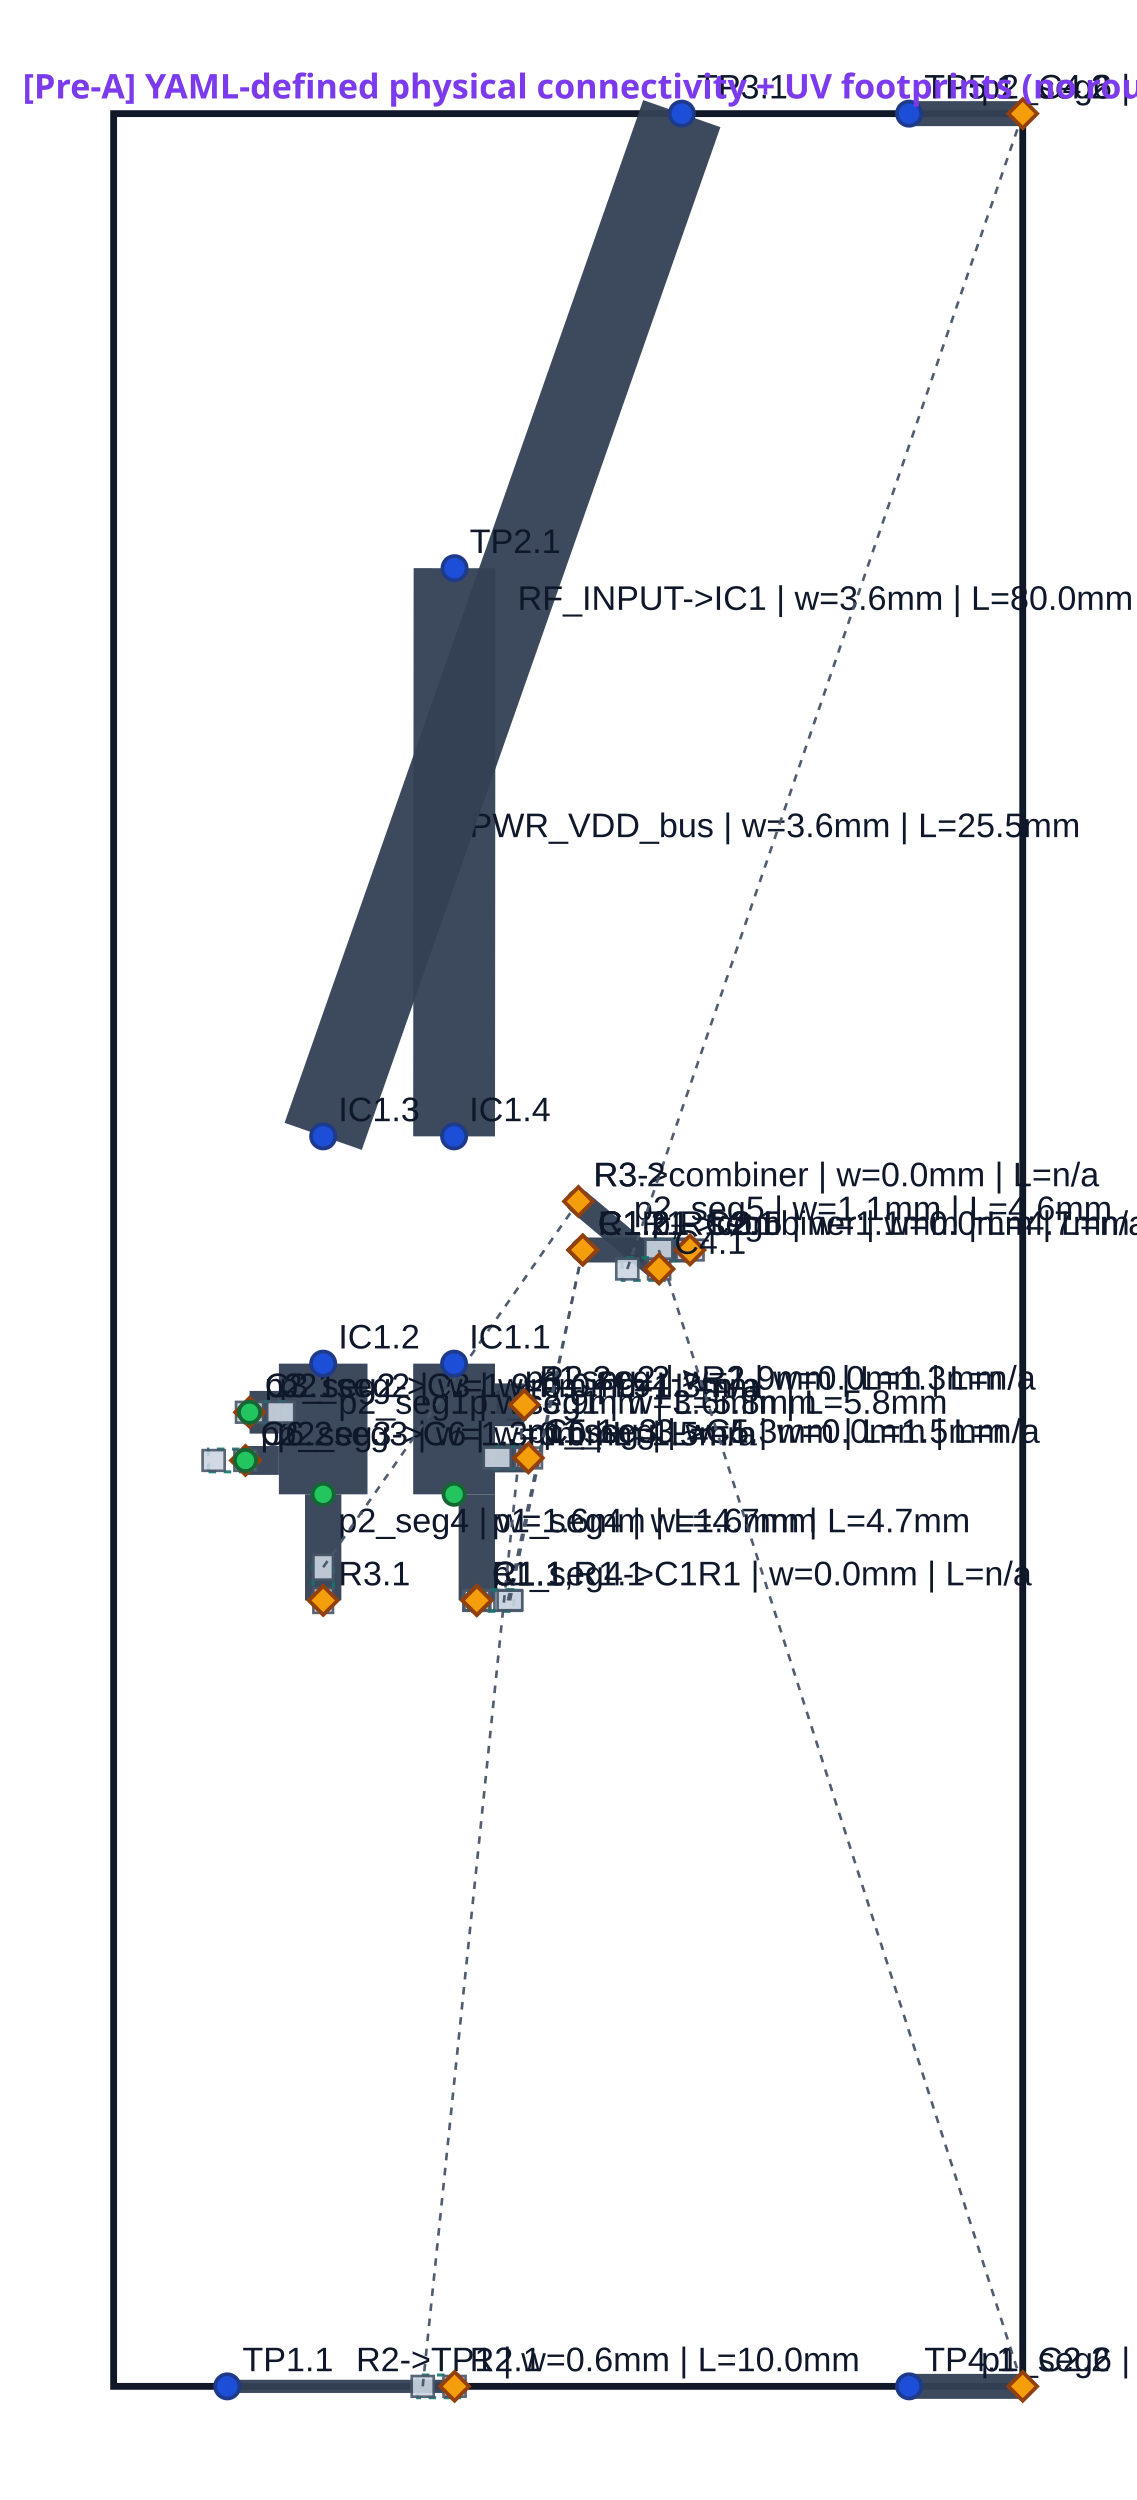
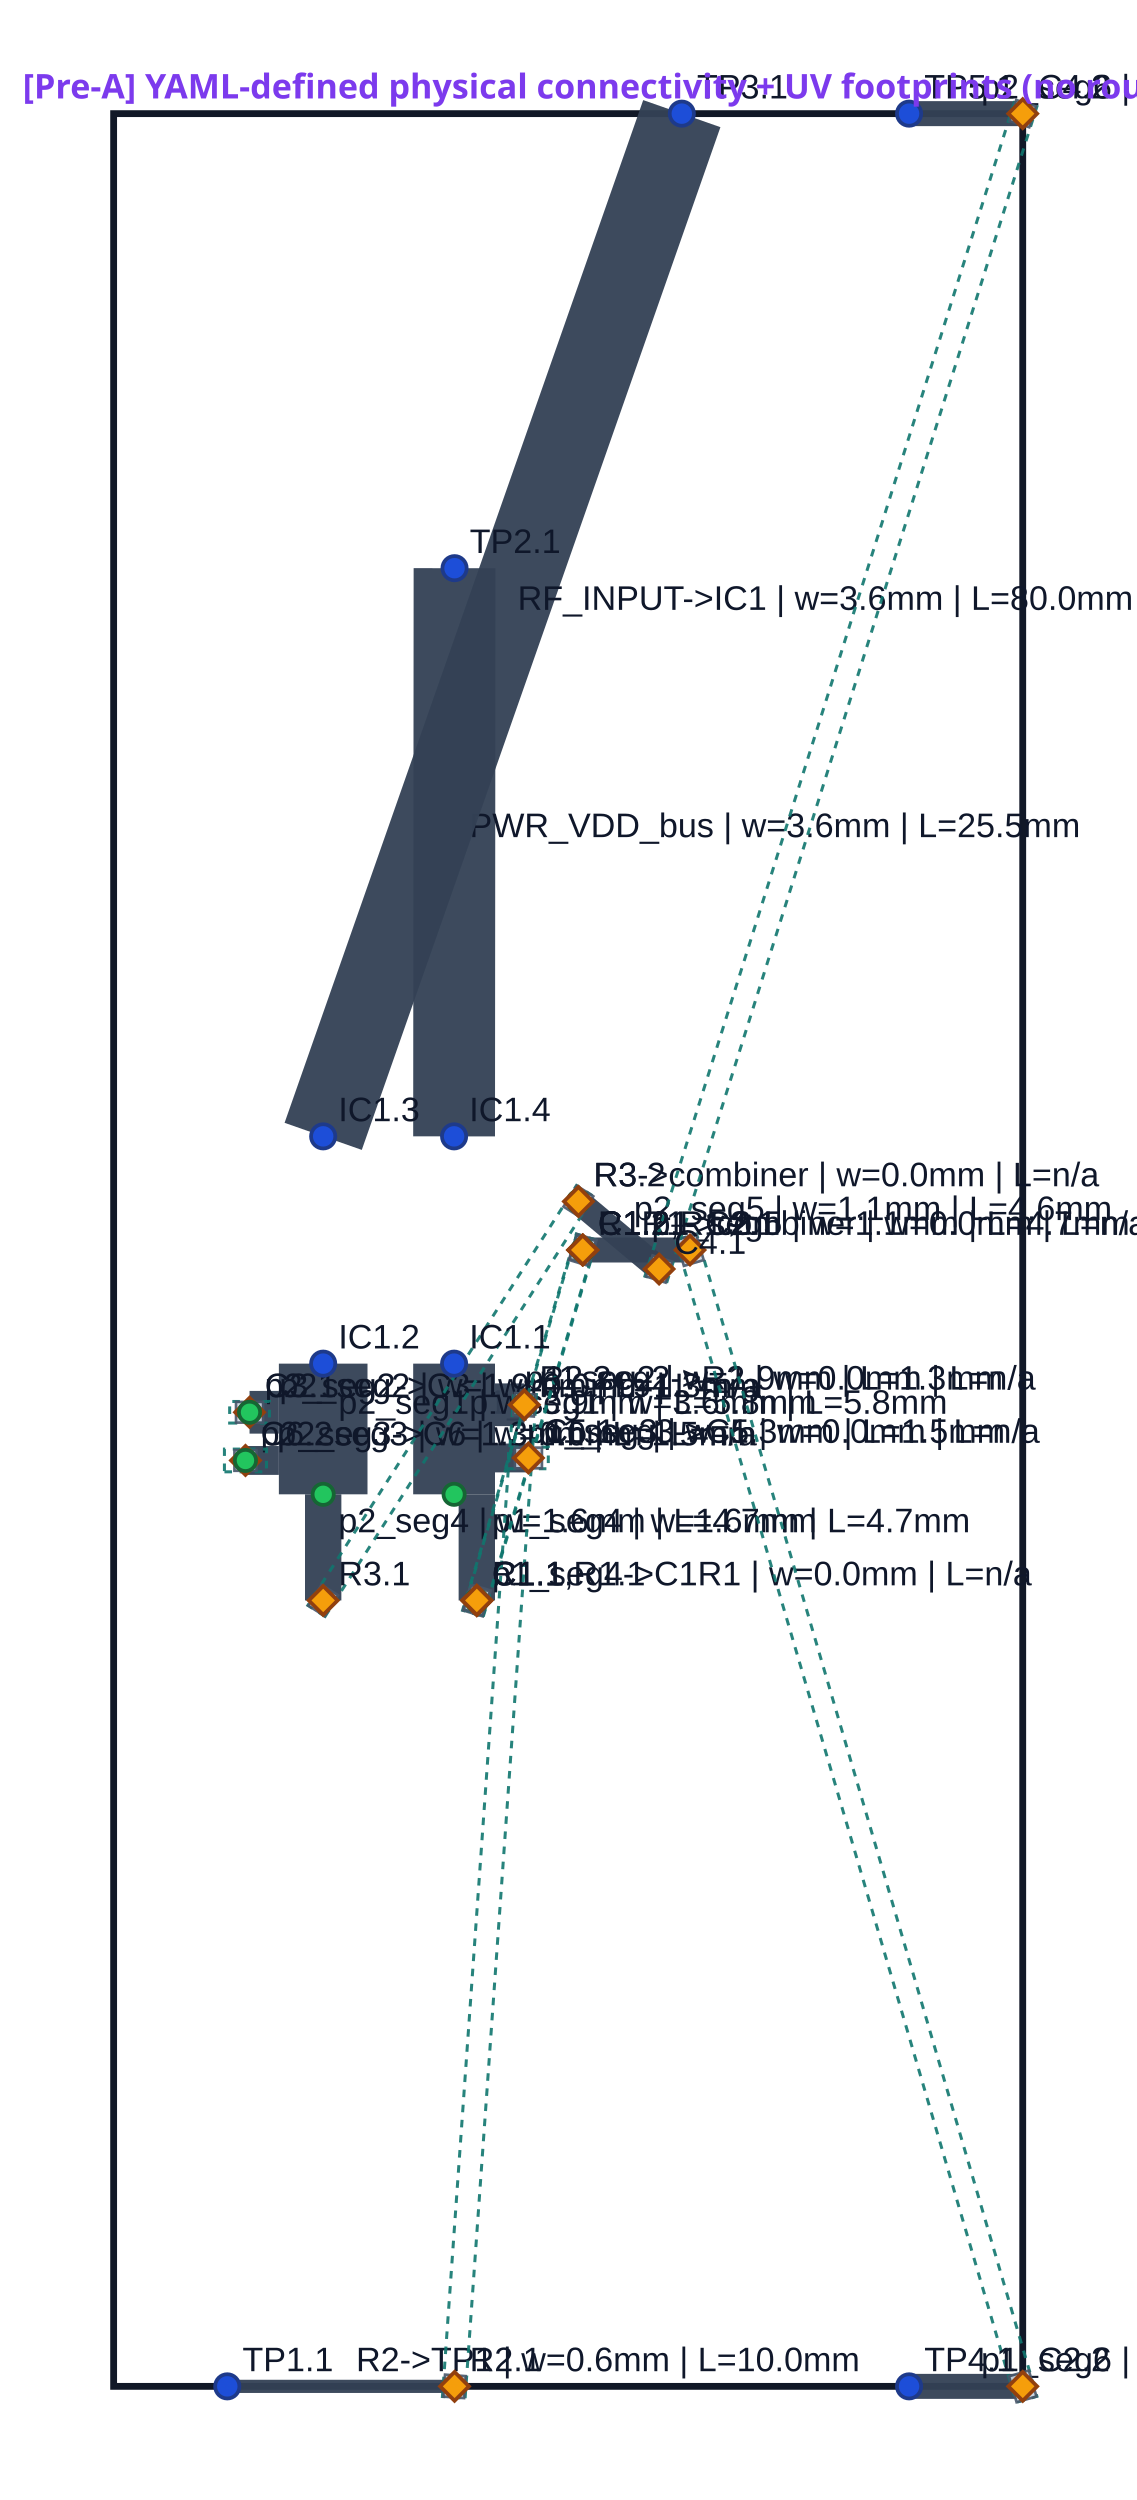
<svg xmlns="http://www.w3.org/2000/svg" width="300.0" height="660.0" viewBox="0 0 300.0 660.0" role="img" aria-label="Pre-A connectivity">
  <style>.prea-board{fill:none;stroke:#111827;stroke-width:1.8;}.prea-fixed-point{fill:#1d4ed8;stroke:#1e3a8a;stroke-width:1;}.prea-node{fill:#22c55e;stroke:#166534;stroke-width:1;}.prea-virtual-endpoint{fill:#f59e0b;stroke:#92400e;stroke-width:1;}.prea-rlc-pad{fill:#cbd5e1;stroke:#475569;stroke-width:0.7;opacity:0.9;}.prea-rlc-bbox{fill:none;stroke:#0f766e;stroke-width:0.8;stroke-dasharray:2 2;opacity:0.9;}.prea-assist-link{stroke:#475569;stroke-width:0.7;stroke-dasharray:2 2;opacity:0.95;}.prea-edge{fill:none;stroke-linecap:butt;stroke-linejoin:miter;opacity:0.95;}.prea-label{fill:#0f172a;font-family:Arial,sans-serif;font-size:9px;}</style>
  <rect class="prea-board" x="30.00" y="30.00" width="240.00" height="600.00" />
  <line class="prea-edge" data-edge-id="C1R1_to_combiner" x1="153.84" y1="330.00" x2="153.84" y2="330.00" stroke="#334155" stroke-width="1.20" />
  <text class="prea-label" x="157.84" y="326.00">C1R1-&gt;combiner | w=0.0mm | L=n/a</text>
  <line class="prea-edge" data-edge-id="IC1_pin1_seg1" x1="119.88" y1="360.00" x2="119.88" y2="394.50" stroke="#334155" stroke-width="21.60" />
  <text class="prea-label" x="123.88" y="373.25">p1_seg1 | w=3.6mm | L=5.8mm</text>
  <line class="prea-edge" data-edge-id="IC1_pin1_seg2" x1="130.68" y1="370.86" x2="138.42" y2="370.86" stroke="#334155" stroke-width="11.28" />
  <text class="prea-label" x="138.55" y="366.86">p1_seg2 | w=1.9mm | L=1.3mm</text>
  <line class="prea-edge" data-edge-id="IC1_pin1_seg2_to_R2" x1="138.42" y1="370.86" x2="138.42" y2="370.86" stroke="#334155" stroke-width="1.20" />
  <text class="prea-label" x="142.42" y="366.86">p1_seg2-&gt;R2 | w=0.0mm | L=n/a</text>
  <line class="prea-edge" data-edge-id="IC1_pin1_seg3" x1="130.68" y1="384.90" x2="139.50" y2="384.90" stroke="#334155" stroke-width="7.62" />
  <text class="prea-label" x="139.09" y="380.90">p1_seg3 | w=1.3mm | L=1.5mm</text>
  <line class="prea-edge" data-edge-id="IC1_pin1_seg3_to_C5" x1="139.50" y1="384.90" x2="139.50" y2="384.90" stroke="#334155" stroke-width="1.20" />
  <text class="prea-label" x="143.50" y="380.90">p1_seg3-&gt;C5 | w=0.0mm | L=n/a</text>
  <line class="prea-edge" data-edge-id="IC1_pin1_seg4" x1="125.88" y1="394.50" x2="125.88" y2="422.52" stroke="#334155" stroke-width="9.60" />
  <text class="prea-label" x="129.88" y="404.51">p1_seg4 | w=1.6mm | L=4.7mm</text>
  <line class="prea-edge" data-edge-id="IC1_pin1_seg4_to_C1R1" x1="125.88" y1="422.52" x2="125.88" y2="422.52" stroke="#334155" stroke-width="1.20" />
  <text class="prea-label" x="129.88" y="418.52">p1_seg4-&gt;C1R1 | w=0.0mm | L=n/a</text>
  <line class="prea-edge" data-edge-id="IC1_pin1_seg5" x1="153.84" y1="330.00" x2="182.16" y2="330.00" stroke="#334155" stroke-width="6.60" />
  <text class="prea-label" x="172.00" y="326.00">p1_seg5 | w=1.1mm | L=4.7mm</text>
  <line class="prea-edge" data-edge-id="IC1_pin1_seg6" x1="270.00" y1="630.00" x2="240.00" y2="630.00" stroke="#334155" stroke-width="6.60" />
  <text class="prea-label" x="259.00" y="626.00">p1_seg6 | w=1.1mm | L=20.0mm</text>
  <line class="prea-edge" data-edge-id="IC1_pin2_seg1" x1="85.32" y1="360.00" x2="85.32" y2="394.50" stroke="#334155" stroke-width="23.40" />
  <text class="prea-label" x="89.32" y="373.25">p2_seg1 | w=3.9mm | L=5.8mm</text>
  <line class="prea-edge" data-edge-id="IC1_pin2_seg2" x1="73.62" y1="372.84" x2="65.88" y2="372.84" stroke="#334155" stroke-width="11.28" />
  <text class="prea-label" x="73.75" y="368.84">p2_seg2 | w=1.9mm | L=1.3mm</text>
  <line class="prea-edge" data-edge-id="IC1_pin2_seg2_to_C3" x1="65.88" y1="372.84" x2="65.88" y2="372.84" stroke="#334155" stroke-width="1.20" />
  <text class="prea-label" x="69.88" y="368.84">p2_seg2-&gt;C3 | w=0.0mm | L=n/a</text>
  <line class="prea-edge" data-edge-id="IC1_pin2_seg3" x1="73.62" y1="385.56" x2="64.80" y2="385.56" stroke="#334155" stroke-width="7.62" />
  <text class="prea-label" x="73.21" y="381.56">p2_seg3 | w=1.3mm | L=1.5mm</text>
  <line class="prea-edge" data-edge-id="IC1_pin2_seg3_to_C6" x1="64.80" y1="385.56" x2="64.80" y2="385.56" stroke="#334155" stroke-width="1.20" />
  <text class="prea-label" x="68.80" y="381.56">p2_seg3-&gt;C6 | w=0.0mm | L=n/a</text>
  <line class="prea-edge" data-edge-id="IC1_pin2_seg4" x1="85.32" y1="394.50" x2="85.32" y2="422.52" stroke="#334155" stroke-width="9.60" />
  <text class="prea-label" x="89.32" y="404.51">p2_seg4 | w=1.6mm | L=4.7mm</text>
  <line class="prea-edge" data-edge-id="IC1_pin2_seg5" x1="152.70" y1="317.18" x2="174.00" y2="335.02" stroke="#334155" stroke-width="6.60" />
  <text class="prea-label" x="167.35" y="322.10">p2_seg5 | w=1.1mm | L=4.6mm</text>
  <line class="prea-edge" data-edge-id="IC1_pin2_seg6" x1="270.00" y1="30.00" x2="240.00" y2="30.00" stroke="#334155" stroke-width="6.60" />
  <text class="prea-label" x="259.00" y="26.00">p2_seg6 | w=1.1mm | L=20.0mm</text>
  <line class="prea-edge" data-edge-id="PWR_VDD_bus" x1="120.00" y1="150.00" x2="119.88" y2="300.00" stroke="#334155" stroke-width="21.60" />
  <text class="prea-label" x="123.94" y="221.00">PWR_VDD_bus | w=3.6mm | L=25.5mm</text>
  <line class="prea-edge" data-edge-id="R2_to_TP1" x1="120.00" y1="630.00" x2="60.00" y2="630.00" stroke="#334155" stroke-width="3.48" />
  <text class="prea-label" x="94.00" y="626.00">R2-&gt;TP1 | w=0.6mm | L=10.0mm</text>
  <line class="prea-edge" data-edge-id="R3_to_combiner" x1="152.70" y1="317.18" x2="152.70" y2="317.18" stroke="#334155" stroke-width="1.20" />
  <text class="prea-label" x="156.70" y="313.18">R3-&gt;combiner | w=0.0mm | L=n/a</text>
  <line class="prea-edge" data-edge-id="RF_INPUT_to_IC1" x1="180.00" y1="30.00" x2="85.32" y2="300.00" stroke="#334155" stroke-width="21.60" />
  <text class="prea-label" x="136.66" y="161.00">RF_INPUT-&gt;IC1 | w=3.6mm | L=80.0mm</text>
-   <path class="prea-rlc-bbox" d="M 124.74,425.37 L 135.24,425.37 L 135.24,419.67 L 124.74,419.67 Z" />
-   <polygon class="prea-rlc-pad" points="122.31,425.25 129.45,425.25 129.45,419.79 122.31,419.79" />
-   <polygon class="prea-rlc-pad" points="130.53,425.25 137.67,425.25 137.67,419.79 130.53,419.79" />
-   <path class="prea-rlc-bbox" d="M 124.86,425.22 L 135.66,425.22 L 135.66,419.82 L 124.86,419.82 Z" />
-   <polygon class="prea-rlc-pad" points="122.61,425.10 129.15,425.10 129.15,419.94 122.61,419.94" />
-   <polygon class="prea-rlc-pad" points="131.37,425.10 137.91,425.10 137.91,419.94 131.37,419.94" />
-   <path class="prea-rlc-bbox" d="M 183.30,327.15 L 172.80,327.15 L 172.80,332.85 L 183.30,332.85 Z" />
-   <polygon class="prea-rlc-pad" points="185.73,327.27 178.59,327.27 178.59,332.73 185.73,332.73" />
-   <polygon class="prea-rlc-pad" points="177.51,327.27 170.37,327.27 170.37,332.73 177.51,332.73" />
-   <path class="prea-rlc-bbox" d="M 121.35,627.00 L 110.25,627.00 L 110.25,633.00 L 121.35,633.00 Z" />
-   <polygon class="prea-rlc-pad" points="117.09,632.73 122.91,632.73 122.91,627.27 117.09,627.27" />
-   <polygon class="prea-rlc-pad" points="114.51,627.27 108.69,627.27 108.69,632.73 114.51,632.73" />
-   <path class="prea-rlc-bbox" d="M 64.74,375.69 L 75.24,375.69 L 75.24,369.99 L 64.74,369.99 Z" />
+   <path class="prea-rlc-bbox" d="M 127.58,426.76 L 157.60,327.41 L 152.14,325.76 L 122.12,425.11 Z" />
+   <polygon class="prea-rlc-pad" points="127.46,426.73 129.53,419.89 124.30,418.31 122.23,425.15" />
+   <polygon class="prea-rlc-pad" points="155.42,334.21 157.49,327.37 152.26,325.79 150.19,332.63" />
+   <path class="prea-rlc-bbox" d="M 127.52,426.43 L 157.37,327.65 L 152.20,326.09 L 122.35,424.87 Z" />
+   <polygon class="prea-rlc-pad" points="127.40,426.40 129.30,420.14 124.36,418.64 122.46,424.90" />
+   <polygon class="prea-rlc-pad" points="155.36,333.88 157.26,327.62 152.32,326.12 150.42,332.38" />
+   <path class="prea-rlc-bbox" d="M 178.42,327.37 L 268.27,634.23 L 273.74,632.63 L 183.89,325.77 Z" />
+   <polygon class="prea-rlc-pad" points="178.54,327.34 180.54,334.19 185.78,332.66 183.78,325.81" />
+   <polygon class="prea-rlc-pad" points="266.38,627.34 268.38,634.19 273.62,632.66 271.62,625.81" />
+   <path class="prea-rlc-bbox" d="M 122.79,633.12 L 141.62,368.17 L 135.63,367.74 L 116.80,632.69 Z" />
+   <polygon class="prea-rlc-pad" points="117.48,626.90 117.07,632.71 122.52,633.10 122.93,627.29" />
+   <polygon class="prea-rlc-pad" points="140.94,373.96 141.35,368.15 135.90,367.76 135.49,373.57" />
+   <path class="prea-rlc-bbox" d="M 60.63,375.69 L 71.13,375.69 L 71.13,369.99 L 60.63,369.99 Z" />
  <polygon class="prea-rlc-pad" points="62.31,375.57 69.45,375.57 69.45,370.11 62.31,370.11" />
-   <polygon class="prea-rlc-pad" points="70.53,375.57 77.67,375.57 77.67,370.11 70.53,370.11" />
-   <path class="prea-rlc-bbox" d="M 88.02,423.54 L 88.02,412.74 L 82.62,412.74 L 82.62,423.54 Z" />
-   <polygon class="prea-rlc-pad" points="87.90,425.79 87.90,419.25 82.74,419.25 82.74,425.79" />
-   <polygon class="prea-rlc-pad" points="87.90,417.03 87.90,410.49 82.74,410.49 82.74,417.03" />
-   <path class="prea-rlc-bbox" d="M 175.35,332.02 L 164.25,332.02 L 164.25,338.02 L 175.35,338.02 Z" />
-   <polygon class="prea-rlc-pad" points="171.09,337.75 176.91,337.75 176.91,332.29 171.09,332.29" />
-   <polygon class="prea-rlc-pad" points="168.51,332.29 162.69,332.29 162.69,337.75 168.51,337.75" />
-   <path class="prea-rlc-bbox" d="M 140.64,382.05 L 130.14,382.05 L 130.14,387.75 L 140.64,387.75 Z" />
-   <polygon class="prea-rlc-pad" points="143.07,382.17 135.93,382.17 135.93,387.63 143.07,387.63" />
-   <polygon class="prea-rlc-pad" points="134.85,382.17 127.71,382.17 127.71,387.63 134.85,387.63" />
-   <path class="prea-rlc-bbox" d="M 55.05,388.56 L 66.15,388.56 L 66.15,382.56 L 55.05,382.56 Z" />
-   <polygon class="prea-rlc-pad" points="59.31,382.83 53.49,382.83 53.49,388.29 59.31,388.29" />
+   <path class="prea-rlc-bbox" d="M 85.83,426.73 L 156.74,315.88 L 152.19,312.97 L 81.28,423.82 Z" />
+   <polygon class="prea-rlc-pad" points="85.73,426.66 89.26,421.16 84.91,418.38 81.38,423.88" />
+   <polygon class="prea-rlc-pad" points="153.12,321.33 156.64,315.82 152.29,313.04 148.77,318.55" />
+   <path class="prea-rlc-bbox" d="M 175.98,338.70 L 273.74,28.12 L 268.01,26.32 L 170.26,336.90 Z" />
+   <polygon class="prea-rlc-pad" points="172.27,331.43 170.52,336.98 175.73,338.62 177.47,333.07" />
+   <polygon class="prea-rlc-pad" points="271.73,33.60 273.48,28.04 268.27,26.40 266.52,31.96" />
+   <path class="prea-rlc-bbox" d="M 134.25,387.75 L 144.75,387.75 L 144.75,382.05 L 134.25,382.05 Z" />
+   <polygon class="prea-rlc-pad" points="135.93,387.63 143.07,387.63 143.07,382.17 135.93,382.17" />
+   <path class="prea-rlc-bbox" d="M 59.25,388.56 L 70.35,388.56 L 70.35,382.56 L 59.25,382.56 Z" />
  <polygon class="prea-rlc-pad" points="61.89,388.29 67.71,388.29 67.71,382.83 61.89,382.83" />
-   <line class="prea-assist-link" data-endpoint="C1.PIN_2" x1="134.10" y1="422.52" x2="153.84" y2="330.00" />
-   <line class="prea-assist-link" data-endpoint="C2.PIN_2" x1="173.94" y1="330.00" x2="270.00" y2="630.00" />
-   <line class="prea-assist-link" data-endpoint="C4.PIN_2" x1="165.60" y1="335.02" x2="270.00" y2="30.00" />
-   <line class="prea-assist-link" data-endpoint="R1.PIN_2" x1="134.64" y1="422.52" x2="153.84" y2="330.00" />
-   <line class="prea-assist-link" data-endpoint="R2.PIN_2" x1="111.60" y1="630.00" x2="138.42" y2="370.86" />
-   <line class="prea-assist-link" data-endpoint="R3.PIN_2" x1="85.32" y1="413.76" x2="152.70" y2="317.18" />
  <polygon class="prea-virtual-endpoint" points="125.88,418.72 129.68,422.52 125.88,426.32 122.08,422.52" />
  <text class="prea-label" x="129.88" y="418.52">C1.1</text>
  <polygon class="prea-virtual-endpoint" points="125.88,418.72 129.68,422.52 125.88,426.32 122.08,422.52" />
  <text class="prea-label" x="129.88" y="418.52">C1.1,R1.1</text>
  <polygon class="prea-virtual-endpoint" points="153.84,326.20 157.64,330.00 153.84,333.80 150.04,330.00" />
  <text class="prea-label" x="157.84" y="326.00">C1.2</text>
  <polygon class="prea-virtual-endpoint" points="153.84,326.20 157.64,330.00 153.84,333.80 150.04,330.00" />
  <text class="prea-label" x="157.84" y="326.00">C1.2,R1.2</text>
  <polygon class="prea-virtual-endpoint" points="182.16,326.20 185.96,330.00 182.16,333.80 178.36,330.00" />
  <text class="prea-label" x="186.16" y="326.00">C2.1</text>
  <polygon class="prea-virtual-endpoint" points="270.00,626.20 273.80,630.00 270.00,633.80 266.20,630.00" />
  <text class="prea-label" x="274.00" y="626.00">C2.2</text>
  <polygon class="prea-virtual-endpoint" points="65.88,369.04 69.68,372.84 65.88,376.64 62.08,372.84" />
  <text class="prea-label" x="69.88" y="368.84">C3.1</text>
  <polygon class="prea-virtual-endpoint" points="174.00,331.22 177.80,335.02 174.00,338.82 170.20,335.02" />
  <text class="prea-label" x="178.00" y="331.02">C4.1</text>
  <polygon class="prea-virtual-endpoint" points="270.00,26.20 273.80,30.00 270.00,33.80 266.20,30.00" />
  <text class="prea-label" x="274.00" y="26.00">C4.2</text>
  <polygon class="prea-virtual-endpoint" points="139.50,381.10 143.30,384.90 139.50,388.70 135.70,384.90" />
  <text class="prea-label" x="143.50" y="380.90">C5.1</text>
  <polygon class="prea-virtual-endpoint" points="64.80,381.76 68.60,385.56 64.80,389.36 61.00,385.56" />
  <text class="prea-label" x="68.80" y="381.56">C6.2</text>
  <circle class="prea-fixed-point" cx="119.88" cy="360.00" r="3.2" />
  <text class="prea-label" x="123.88" y="356.00">IC1.1</text>
  <circle class="prea-fixed-point" cx="85.32" cy="360.00" r="3.2" />
  <text class="prea-label" x="89.32" y="356.00">IC1.2</text>
  <circle class="prea-fixed-point" cx="85.32" cy="300.00" r="3.2" />
  <text class="prea-label" x="89.32" y="296.00">IC1.3</text>
  <circle class="prea-fixed-point" cx="119.88" cy="300.00" r="3.2" />
  <text class="prea-label" x="123.88" y="296.00">IC1.4</text>
  <circle class="prea-node" cx="119.88" cy="394.50" r="2.8" />
  <circle class="prea-node" cx="138.42" cy="370.86" r="2.8" />
  <circle class="prea-node" cx="125.88" cy="422.52" r="2.8" />
  <circle class="prea-node" cx="153.84" cy="330.00" r="2.8" />
  <circle class="prea-node" cx="85.32" cy="394.50" r="2.8" />
  <circle class="prea-node" cx="65.88" cy="372.84" r="2.8" />
  <circle class="prea-node" cx="64.80" cy="385.56" r="2.8" />
  <circle class="prea-node" cx="152.70" cy="317.18" r="2.8" />
  <polygon class="prea-virtual-endpoint" points="125.88,418.72 129.68,422.52 125.88,426.32 122.08,422.52" />
  <text class="prea-label" x="129.88" y="418.52">R1.1</text>
  <polygon class="prea-virtual-endpoint" points="153.84,326.20 157.64,330.00 153.84,333.80 150.04,330.00" />
  <text class="prea-label" x="157.84" y="326.00">R1.2</text>
  <polygon class="prea-virtual-endpoint" points="120.00,626.20 123.80,630.00 120.00,633.80 116.20,630.00" />
  <text class="prea-label" x="124.00" y="626.00">R2.1</text>
  <polygon class="prea-virtual-endpoint" points="138.42,367.06 142.22,370.86 138.42,374.66 134.62,370.86" />
  <text class="prea-label" x="142.42" y="366.86">R2.2</text>
  <polygon class="prea-virtual-endpoint" points="85.32,418.72 89.12,422.52 85.32,426.32 81.52,422.52" />
  <text class="prea-label" x="89.32" y="418.52">R3.1</text>
  <polygon class="prea-virtual-endpoint" points="152.70,313.38 156.50,317.18 152.70,320.98 148.90,317.18" />
  <text class="prea-label" x="156.70" y="313.18">R3.2</text>
  <circle class="prea-fixed-point" cx="60.00" cy="630.00" r="3.2" />
  <text class="prea-label" x="64.00" y="626.00">TP1.1</text>
  <circle class="prea-fixed-point" cx="120.00" cy="150.00" r="3.2" />
  <text class="prea-label" x="124.00" y="146.00">TP2.1</text>
  <circle class="prea-fixed-point" cx="180.00" cy="30.00" r="3.2" />
  <text class="prea-label" x="184.00" y="26.00">TP3.1</text>
  <circle class="prea-fixed-point" cx="240.00" cy="630.00" r="3.2" />
  <text class="prea-label" x="244.00" y="626.00">TP4.1</text>
  <circle class="prea-fixed-point" cx="240.00" cy="30.00" r="3.2" />
  <text class="prea-label" x="244.00" y="26.00">TP5.1</text>
  <text x="6" y="26" font-family="sans-serif" font-size="9" font-weight="bold" fill="#7c3aed">[Pre-A] YAML-defined physical connectivity + UV footprints (no routing)</text>
</svg>
